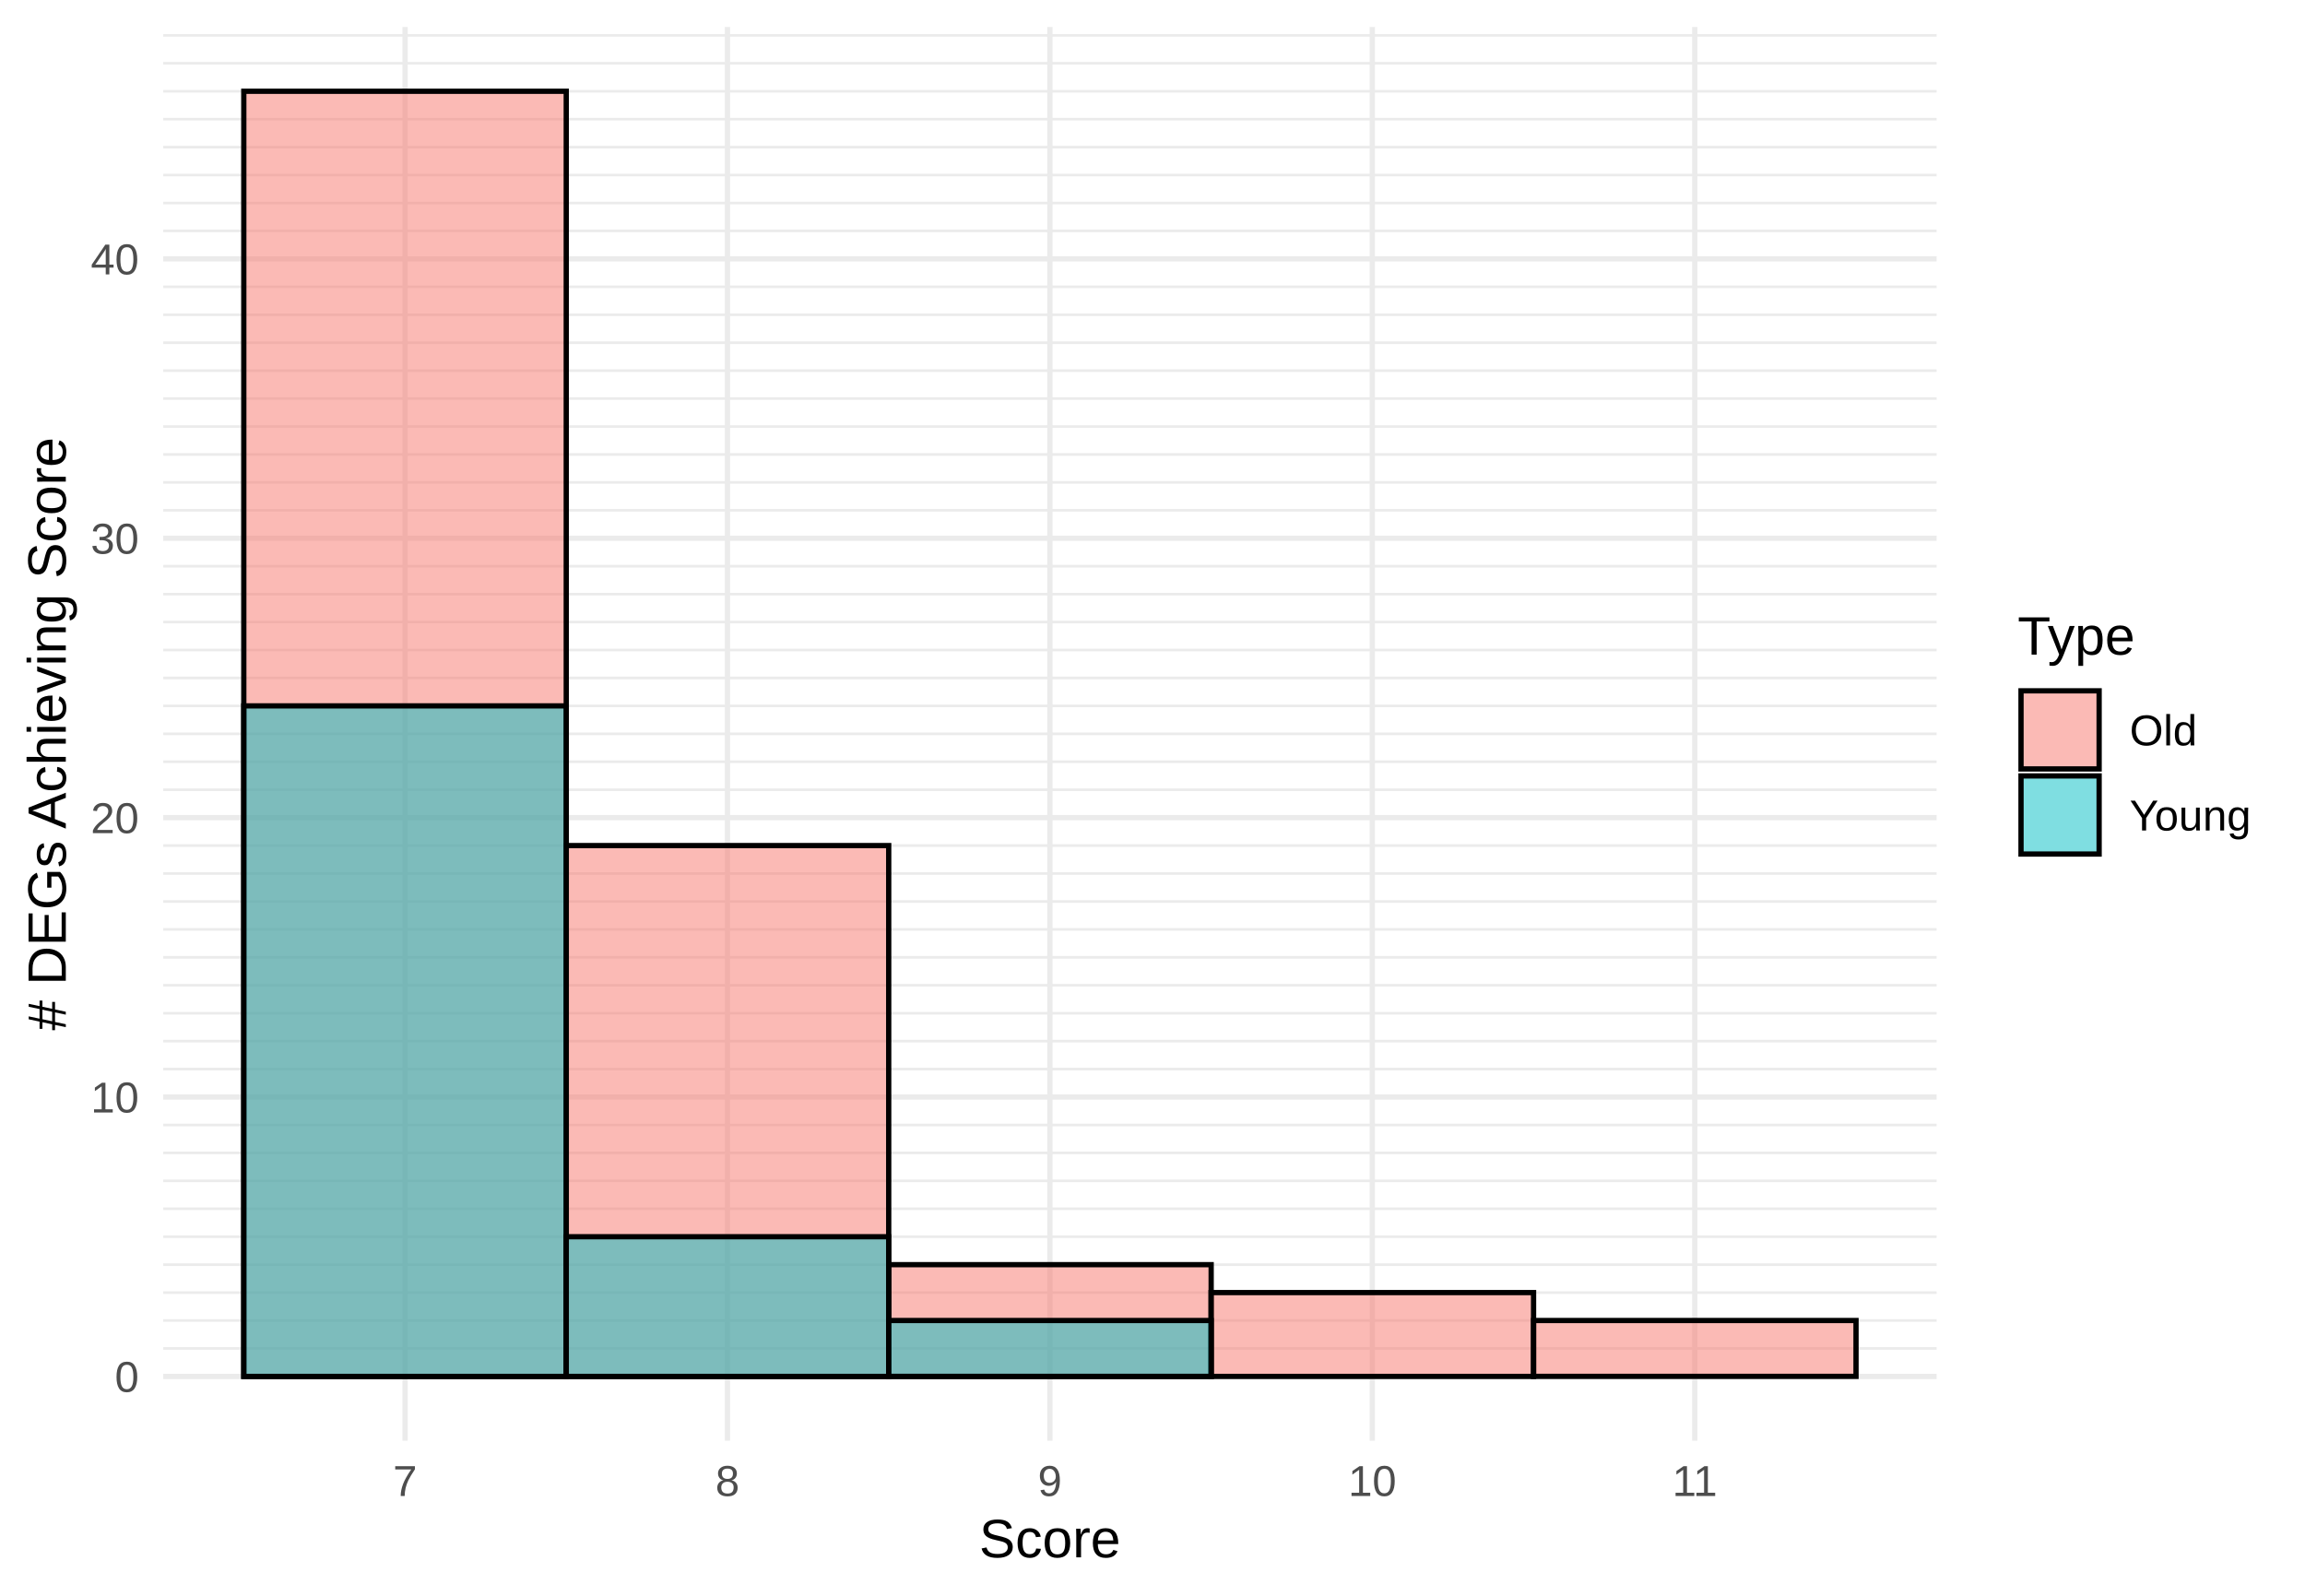
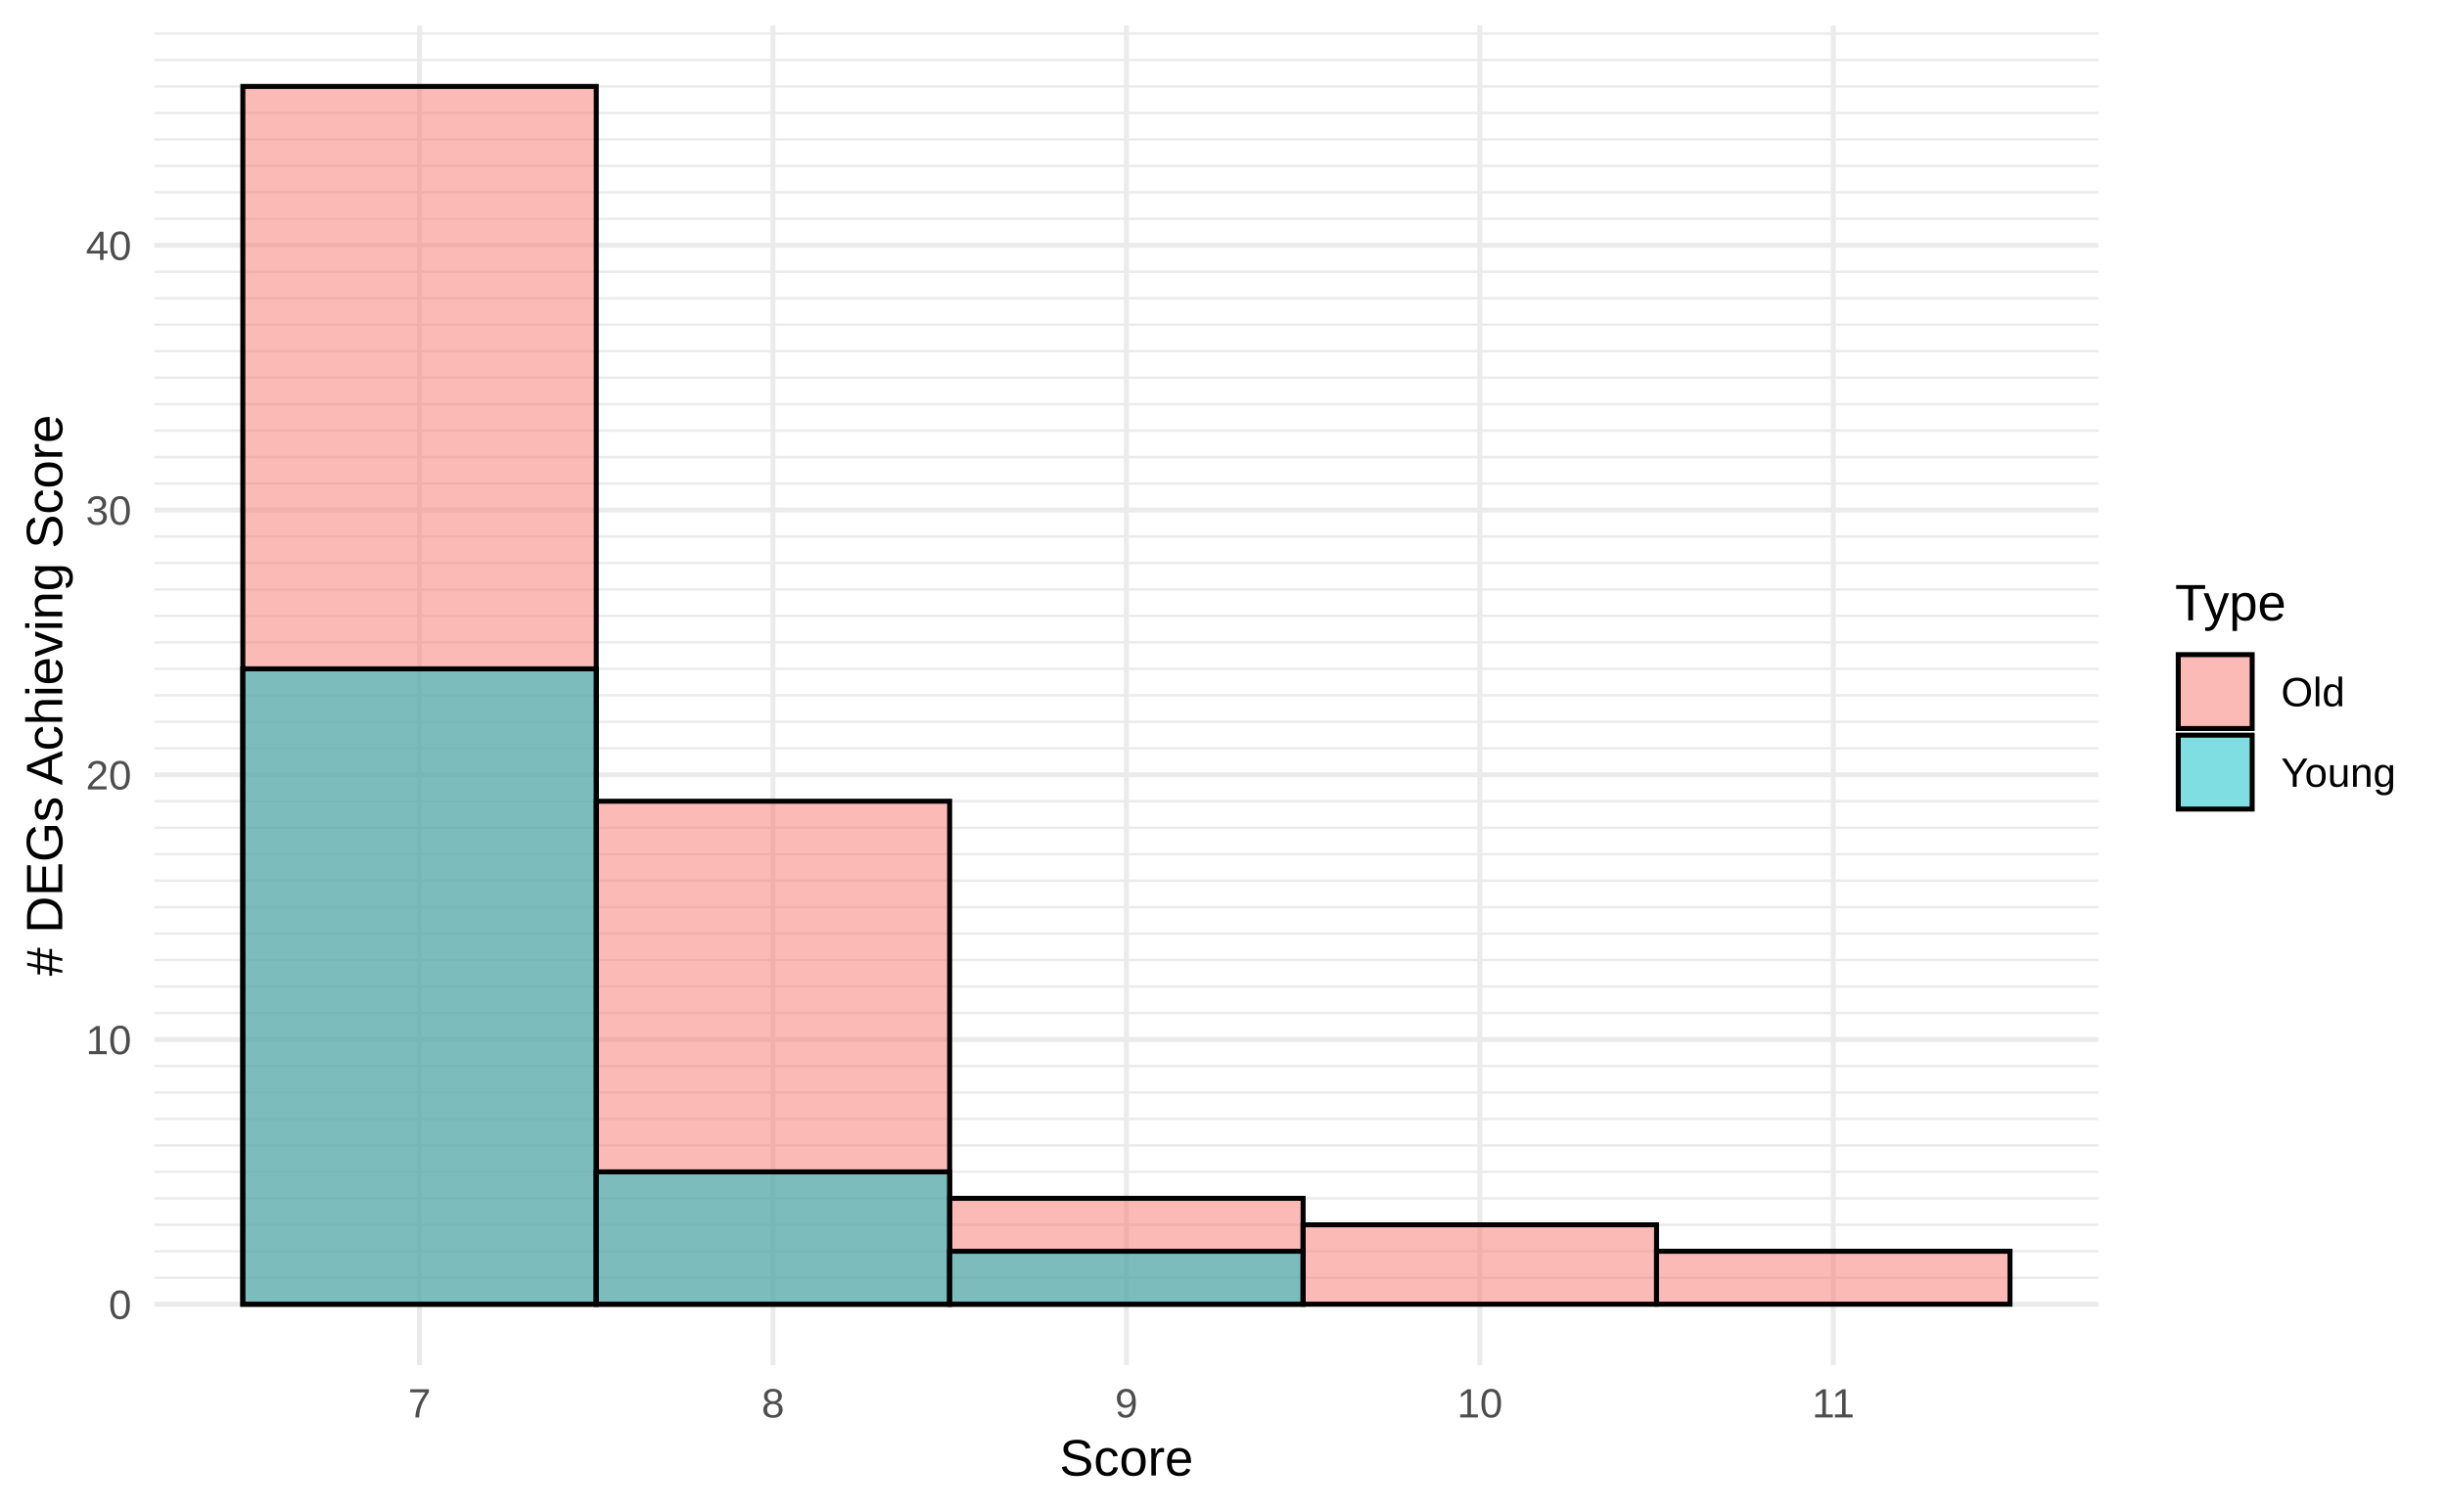
- <svg xmlns="http://www.w3.org/2000/svg" class="svglite" width="468.00pt" height="324.00pt" viewBox="0 0 468.00 324.00">
+ <svg xmlns="http://www.w3.org/2000/svg" class="svglite" width="525.00pt" height="324.43pt" viewBox="0 0 525.00 324.43">
  <defs>
    <style type="text/css">
    .svglite line, .svglite polyline, .svglite polygon, .svglite path, .svglite rect, .svglite circle {
      fill: none;
      stroke: #000000;
      stroke-linecap: round;
      stroke-linejoin: round;
      stroke-miterlimit: 10.00;
    }
    .svglite text {
      white-space: pre;
    }
  </style>
  </defs>
  <rect width="100%" height="100%" style="stroke: none; fill: none;" />
  <defs>
-     <clipPath id="cpMC4wMHw0NjguMDB8MC4wMHwzMjQuMDA=">
-       <rect x="0.00" y="0.00" width="468.00" height="324.00" />
+     <clipPath id="cpMC4wMHw1MjUuMDB8MC4wMHwzMjQuNDM=">
+       <rect x="0.00" y="0.00" width="525.00" height="324.43" />
    </clipPath>
  </defs>
-   <g clip-path="url(#cpMC4wMHw0NjguMDB8MC4wMHwzMjQuMDA=)">
+   <g clip-path="url(#cpMC4wMHw1MjUuMDB8MC4wMHwzMjQuNDM=)">
</g>
  <defs>
-     <clipPath id="cpMzMuMTR8MzkzLjIwfDUuNDh8MjkyLjUw">
-       <rect x="33.14" y="5.48" width="360.06" height="287.02" />
+     <clipPath id="cpMzMuMTR8NDUwLjIwfDUuNDh8MjkyLjkz">
+       <rect x="33.14" y="5.48" width="417.06" height="287.45" />
    </clipPath>
  </defs>
-   <g clip-path="url(#cpMzMuMTR8MzkzLjIwfDUuNDh8MjkyLjUw)">
-     <polyline points="33.14,273.78 393.20,273.78 " style="stroke-width: 0.53; stroke: #EBEBEB; stroke-linecap: butt;" />
-     <polyline points="33.14,268.11 393.20,268.11 " style="stroke-width: 0.53; stroke: #EBEBEB; stroke-linecap: butt;" />
-     <polyline points="33.14,262.44 393.20,262.44 " style="stroke-width: 0.53; stroke: #EBEBEB; stroke-linecap: butt;" />
-     <polyline points="33.14,256.77 393.20,256.77 " style="stroke-width: 0.53; stroke: #EBEBEB; stroke-linecap: butt;" />
-     <polyline points="33.14,251.10 393.20,251.10 " style="stroke-width: 0.53; stroke: #EBEBEB; stroke-linecap: butt;" />
-     <polyline points="33.14,245.42 393.20,245.42 " style="stroke-width: 0.53; stroke: #EBEBEB; stroke-linecap: butt;" />
-     <polyline points="33.14,239.75 393.20,239.75 " style="stroke-width: 0.53; stroke: #EBEBEB; stroke-linecap: butt;" />
-     <polyline points="33.14,234.08 393.20,234.08 " style="stroke-width: 0.53; stroke: #EBEBEB; stroke-linecap: butt;" />
-     <polyline points="33.14,228.41 393.20,228.41 " style="stroke-width: 0.53; stroke: #EBEBEB; stroke-linecap: butt;" />
-     <polyline points="33.14,217.06 393.20,217.06 " style="stroke-width: 0.53; stroke: #EBEBEB; stroke-linecap: butt;" />
-     <polyline points="33.14,211.39 393.20,211.39 " style="stroke-width: 0.53; stroke: #EBEBEB; stroke-linecap: butt;" />
-     <polyline points="33.14,205.72 393.20,205.72 " style="stroke-width: 0.53; stroke: #EBEBEB; stroke-linecap: butt;" />
-     <polyline points="33.14,200.04 393.20,200.04 " style="stroke-width: 0.53; stroke: #EBEBEB; stroke-linecap: butt;" />
-     <polyline points="33.14,194.37 393.20,194.37 " style="stroke-width: 0.53; stroke: #EBEBEB; stroke-linecap: butt;" />
-     <polyline points="33.14,188.70 393.20,188.70 " style="stroke-width: 0.53; stroke: #EBEBEB; stroke-linecap: butt;" />
-     <polyline points="33.14,183.03 393.20,183.03 " style="stroke-width: 0.53; stroke: #EBEBEB; stroke-linecap: butt;" />
-     <polyline points="33.14,177.35 393.20,177.35 " style="stroke-width: 0.53; stroke: #EBEBEB; stroke-linecap: butt;" />
-     <polyline points="33.14,171.68 393.20,171.68 " style="stroke-width: 0.53; stroke: #EBEBEB; stroke-linecap: butt;" />
-     <polyline points="33.14,160.34 393.20,160.34 " style="stroke-width: 0.53; stroke: #EBEBEB; stroke-linecap: butt;" />
-     <polyline points="33.14,154.66 393.20,154.66 " style="stroke-width: 0.53; stroke: #EBEBEB; stroke-linecap: butt;" />
-     <polyline points="33.14,148.99 393.20,148.99 " style="stroke-width: 0.53; stroke: #EBEBEB; stroke-linecap: butt;" />
-     <polyline points="33.14,143.32 393.20,143.32 " style="stroke-width: 0.53; stroke: #EBEBEB; stroke-linecap: butt;" />
-     <polyline points="33.14,137.65 393.20,137.65 " style="stroke-width: 0.53; stroke: #EBEBEB; stroke-linecap: butt;" />
-     <polyline points="33.14,131.97 393.20,131.97 " style="stroke-width: 0.53; stroke: #EBEBEB; stroke-linecap: butt;" />
-     <polyline points="33.14,126.30 393.20,126.30 " style="stroke-width: 0.53; stroke: #EBEBEB; stroke-linecap: butt;" />
-     <polyline points="33.14,120.63 393.20,120.63 " style="stroke-width: 0.53; stroke: #EBEBEB; stroke-linecap: butt;" />
-     <polyline points="33.14,114.96 393.20,114.96 " style="stroke-width: 0.53; stroke: #EBEBEB; stroke-linecap: butt;" />
-     <polyline points="33.14,103.61 393.20,103.61 " style="stroke-width: 0.53; stroke: #EBEBEB; stroke-linecap: butt;" />
-     <polyline points="33.14,97.94 393.20,97.94 " style="stroke-width: 0.53; stroke: #EBEBEB; stroke-linecap: butt;" />
-     <polyline points="33.14,92.27 393.20,92.27 " style="stroke-width: 0.53; stroke: #EBEBEB; stroke-linecap: butt;" />
-     <polyline points="33.14,86.60 393.20,86.60 " style="stroke-width: 0.53; stroke: #EBEBEB; stroke-linecap: butt;" />
-     <polyline points="33.14,80.92 393.20,80.92 " style="stroke-width: 0.53; stroke: #EBEBEB; stroke-linecap: butt;" />
-     <polyline points="33.14,75.25 393.20,75.25 " style="stroke-width: 0.53; stroke: #EBEBEB; stroke-linecap: butt;" />
-     <polyline points="33.14,69.58 393.20,69.58 " style="stroke-width: 0.53; stroke: #EBEBEB; stroke-linecap: butt;" />
-     <polyline points="33.14,63.91 393.20,63.91 " style="stroke-width: 0.53; stroke: #EBEBEB; stroke-linecap: butt;" />
-     <polyline points="33.14,58.23 393.20,58.23 " style="stroke-width: 0.53; stroke: #EBEBEB; stroke-linecap: butt;" />
-     <polyline points="33.14,46.89 393.20,46.89 " style="stroke-width: 0.53; stroke: #EBEBEB; stroke-linecap: butt;" />
-     <polyline points="33.14,41.22 393.20,41.22 " style="stroke-width: 0.53; stroke: #EBEBEB; stroke-linecap: butt;" />
-     <polyline points="33.14,35.54 393.20,35.54 " style="stroke-width: 0.53; stroke: #EBEBEB; stroke-linecap: butt;" />
-     <polyline points="33.14,29.87 393.20,29.87 " style="stroke-width: 0.53; stroke: #EBEBEB; stroke-linecap: butt;" />
-     <polyline points="33.14,24.20 393.20,24.20 " style="stroke-width: 0.53; stroke: #EBEBEB; stroke-linecap: butt;" />
-     <polyline points="33.14,18.53 393.20,18.53 " style="stroke-width: 0.53; stroke: #EBEBEB; stroke-linecap: butt;" />
-     <polyline points="33.14,12.85 393.20,12.85 " style="stroke-width: 0.53; stroke: #EBEBEB; stroke-linecap: butt;" />
-     <polyline points="33.14,7.18 393.20,7.18 " style="stroke-width: 0.53; stroke: #EBEBEB; stroke-linecap: butt;" />
-     <polyline points="33.14,279.46 393.20,279.46 " style="stroke-width: 1.07; stroke: #EBEBEB; stroke-linecap: butt;" />
-     <polyline points="33.14,222.73 393.20,222.73 " style="stroke-width: 1.07; stroke: #EBEBEB; stroke-linecap: butt;" />
-     <polyline points="33.14,166.01 393.20,166.01 " style="stroke-width: 1.07; stroke: #EBEBEB; stroke-linecap: butt;" />
-     <polyline points="33.14,109.28 393.20,109.28 " style="stroke-width: 1.07; stroke: #EBEBEB; stroke-linecap: butt;" />
-     <polyline points="33.14,52.56 393.20,52.56 " style="stroke-width: 1.07; stroke: #EBEBEB; stroke-linecap: butt;" />
-     <polyline points="82.24,292.50 82.24,5.48 " style="stroke-width: 1.07; stroke: #EBEBEB; stroke-linecap: butt;" />
-     <polyline points="147.70,292.50 147.70,5.48 " style="stroke-width: 1.07; stroke: #EBEBEB; stroke-linecap: butt;" />
-     <polyline points="213.17,292.50 213.17,5.48 " style="stroke-width: 1.07; stroke: #EBEBEB; stroke-linecap: butt;" />
-     <polyline points="278.63,292.50 278.63,5.48 " style="stroke-width: 1.07; stroke: #EBEBEB; stroke-linecap: butt;" />
-     <polyline points="344.10,292.50 344.10,5.48 " style="stroke-width: 1.07; stroke: #EBEBEB; stroke-linecap: butt;" />
-     <rect x="49.50" y="18.53" width="65.47" height="260.93" style="stroke-width: 1.07; stroke-linecap: square; stroke-linejoin: miter; fill: #F8766D; fill-opacity: 0.50;" />
-     <rect x="114.97" y="171.68" width="65.47" height="107.78" style="stroke-width: 1.07; stroke-linecap: square; stroke-linejoin: miter; fill: #F8766D; fill-opacity: 0.50;" />
-     <rect x="180.44" y="256.77" width="65.47" height="22.69" style="stroke-width: 1.07; stroke-linecap: square; stroke-linejoin: miter; fill: #F8766D; fill-opacity: 0.50;" />
-     <rect x="245.90" y="262.44" width="65.47" height="17.02" style="stroke-width: 1.07; stroke-linecap: square; stroke-linejoin: miter; fill: #F8766D; fill-opacity: 0.50;" />
-     <rect x="311.37" y="268.11" width="65.47" height="11.34" style="stroke-width: 1.07; stroke-linecap: square; stroke-linejoin: miter; fill: #F8766D; fill-opacity: 0.50;" />
-     <rect x="49.50" y="143.32" width="65.47" height="136.14" style="stroke-width: 1.07; stroke-linecap: square; stroke-linejoin: miter; fill: #00BFC4; fill-opacity: 0.50;" />
-     <rect x="114.97" y="251.10" width="65.47" height="28.36" style="stroke-width: 1.07; stroke-linecap: square; stroke-linejoin: miter; fill: #00BFC4; fill-opacity: 0.50;" />
-     <rect x="180.44" y="268.11" width="65.47" height="11.34" style="stroke-width: 1.07; stroke-linecap: square; stroke-linejoin: miter; fill: #00BFC4; fill-opacity: 0.50;" />
-     <rect x="245.90" y="279.46" width="65.47" height="0.00" style="stroke-width: 1.07; stroke-linecap: square; stroke-linejoin: miter; fill: #00BFC4; fill-opacity: 0.50;" />
-     <rect x="311.37" y="279.46" width="65.47" height="0.00" style="stroke-width: 1.07; stroke-linecap: square; stroke-linejoin: miter; fill: #00BFC4; fill-opacity: 0.50;" />
+   <g clip-path="url(#cpMzMuMTR8NDUwLjIwfDUuNDh8MjkyLjkz)">
+     <polyline points="33.14,274.19 450.20,274.19 " style="stroke-width: 0.53; stroke: #EBEBEB; stroke-linecap: butt;" />
+     <polyline points="33.14,268.50 450.20,268.50 " style="stroke-width: 0.53; stroke: #EBEBEB; stroke-linecap: butt;" />
+     <polyline points="33.14,262.82 450.20,262.82 " style="stroke-width: 0.53; stroke: #EBEBEB; stroke-linecap: butt;" />
+     <polyline points="33.14,257.14 450.20,257.14 " style="stroke-width: 0.53; stroke: #EBEBEB; stroke-linecap: butt;" />
+     <polyline points="33.14,251.46 450.20,251.46 " style="stroke-width: 0.53; stroke: #EBEBEB; stroke-linecap: butt;" />
+     <polyline points="33.14,245.78 450.20,245.78 " style="stroke-width: 0.53; stroke: #EBEBEB; stroke-linecap: butt;" />
+     <polyline points="33.14,240.10 450.20,240.10 " style="stroke-width: 0.53; stroke: #EBEBEB; stroke-linecap: butt;" />
+     <polyline points="33.14,234.42 450.20,234.42 " style="stroke-width: 0.53; stroke: #EBEBEB; stroke-linecap: butt;" />
+     <polyline points="33.14,228.74 450.20,228.74 " style="stroke-width: 0.53; stroke: #EBEBEB; stroke-linecap: butt;" />
+     <polyline points="33.14,217.38 450.20,217.38 " style="stroke-width: 0.53; stroke: #EBEBEB; stroke-linecap: butt;" />
+     <polyline points="33.14,211.70 450.20,211.70 " style="stroke-width: 0.53; stroke: #EBEBEB; stroke-linecap: butt;" />
+     <polyline points="33.14,206.01 450.20,206.01 " style="stroke-width: 0.53; stroke: #EBEBEB; stroke-linecap: butt;" />
+     <polyline points="33.14,200.33 450.20,200.33 " style="stroke-width: 0.53; stroke: #EBEBEB; stroke-linecap: butt;" />
+     <polyline points="33.14,194.65 450.20,194.65 " style="stroke-width: 0.53; stroke: #EBEBEB; stroke-linecap: butt;" />
+     <polyline points="33.14,188.97 450.20,188.97 " style="stroke-width: 0.53; stroke: #EBEBEB; stroke-linecap: butt;" />
+     <polyline points="33.14,183.29 450.20,183.29 " style="stroke-width: 0.53; stroke: #EBEBEB; stroke-linecap: butt;" />
+     <polyline points="33.14,177.61 450.20,177.61 " style="stroke-width: 0.53; stroke: #EBEBEB; stroke-linecap: butt;" />
+     <polyline points="33.14,171.93 450.20,171.93 " style="stroke-width: 0.53; stroke: #EBEBEB; stroke-linecap: butt;" />
+     <polyline points="33.14,160.57 450.20,160.57 " style="stroke-width: 0.53; stroke: #EBEBEB; stroke-linecap: butt;" />
+     <polyline points="33.14,154.89 450.20,154.89 " style="stroke-width: 0.53; stroke: #EBEBEB; stroke-linecap: butt;" />
+     <polyline points="33.14,149.21 450.20,149.21 " style="stroke-width: 0.53; stroke: #EBEBEB; stroke-linecap: butt;" />
+     <polyline points="33.14,143.52 450.20,143.52 " style="stroke-width: 0.53; stroke: #EBEBEB; stroke-linecap: butt;" />
+     <polyline points="33.14,137.84 450.20,137.84 " style="stroke-width: 0.53; stroke: #EBEBEB; stroke-linecap: butt;" />
+     <polyline points="33.14,132.16 450.20,132.16 " style="stroke-width: 0.53; stroke: #EBEBEB; stroke-linecap: butt;" />
+     <polyline points="33.14,126.48 450.20,126.48 " style="stroke-width: 0.53; stroke: #EBEBEB; stroke-linecap: butt;" />
+     <polyline points="33.14,120.80 450.20,120.80 " style="stroke-width: 0.53; stroke: #EBEBEB; stroke-linecap: butt;" />
+     <polyline points="33.14,115.12 450.20,115.12 " style="stroke-width: 0.53; stroke: #EBEBEB; stroke-linecap: butt;" />
+     <polyline points="33.14,103.76 450.20,103.76 " style="stroke-width: 0.53; stroke: #EBEBEB; stroke-linecap: butt;" />
+     <polyline points="33.14,98.08 450.20,98.08 " style="stroke-width: 0.53; stroke: #EBEBEB; stroke-linecap: butt;" />
+     <polyline points="33.14,92.40 450.20,92.40 " style="stroke-width: 0.53; stroke: #EBEBEB; stroke-linecap: butt;" />
+     <polyline points="33.14,86.72 450.20,86.72 " style="stroke-width: 0.53; stroke: #EBEBEB; stroke-linecap: butt;" />
+     <polyline points="33.14,81.04 450.20,81.04 " style="stroke-width: 0.53; stroke: #EBEBEB; stroke-linecap: butt;" />
+     <polyline points="33.14,75.35 450.20,75.35 " style="stroke-width: 0.53; stroke: #EBEBEB; stroke-linecap: butt;" />
+     <polyline points="33.14,69.67 450.20,69.67 " style="stroke-width: 0.53; stroke: #EBEBEB; stroke-linecap: butt;" />
+     <polyline points="33.14,63.99 450.20,63.99 " style="stroke-width: 0.53; stroke: #EBEBEB; stroke-linecap: butt;" />
+     <polyline points="33.14,58.31 450.20,58.31 " style="stroke-width: 0.53; stroke: #EBEBEB; stroke-linecap: butt;" />
+     <polyline points="33.14,46.95 450.20,46.95 " style="stroke-width: 0.53; stroke: #EBEBEB; stroke-linecap: butt;" />
+     <polyline points="33.14,41.27 450.20,41.27 " style="stroke-width: 0.53; stroke: #EBEBEB; stroke-linecap: butt;" />
+     <polyline points="33.14,35.59 450.20,35.59 " style="stroke-width: 0.53; stroke: #EBEBEB; stroke-linecap: butt;" />
+     <polyline points="33.14,29.91 450.20,29.91 " style="stroke-width: 0.53; stroke: #EBEBEB; stroke-linecap: butt;" />
+     <polyline points="33.14,24.23 450.20,24.23 " style="stroke-width: 0.53; stroke: #EBEBEB; stroke-linecap: butt;" />
+     <polyline points="33.14,18.55 450.20,18.55 " style="stroke-width: 0.53; stroke: #EBEBEB; stroke-linecap: butt;" />
+     <polyline points="33.14,12.86 450.20,12.86 " style="stroke-width: 0.53; stroke: #EBEBEB; stroke-linecap: butt;" />
+     <polyline points="33.14,7.18 450.20,7.18 " style="stroke-width: 0.53; stroke: #EBEBEB; stroke-linecap: butt;" />
+     <polyline points="33.14,279.87 450.20,279.87 " style="stroke-width: 1.07; stroke: #EBEBEB; stroke-linecap: butt;" />
+     <polyline points="33.14,223.06 450.20,223.06 " style="stroke-width: 1.07; stroke: #EBEBEB; stroke-linecap: butt;" />
+     <polyline points="33.14,166.25 450.20,166.25 " style="stroke-width: 1.07; stroke: #EBEBEB; stroke-linecap: butt;" />
+     <polyline points="33.14,109.44 450.20,109.44 " style="stroke-width: 1.07; stroke: #EBEBEB; stroke-linecap: butt;" />
+     <polyline points="33.14,52.63 450.20,52.63 " style="stroke-width: 1.07; stroke: #EBEBEB; stroke-linecap: butt;" />
+     <polyline points="90.01,292.93 90.01,5.48 " style="stroke-width: 1.07; stroke: #EBEBEB; stroke-linecap: butt;" />
+     <polyline points="165.84,292.93 165.84,5.48 " style="stroke-width: 1.07; stroke: #EBEBEB; stroke-linecap: butt;" />
+     <polyline points="241.67,292.93 241.67,5.48 " style="stroke-width: 1.07; stroke: #EBEBEB; stroke-linecap: butt;" />
+     <polyline points="317.50,292.93 317.50,5.48 " style="stroke-width: 1.07; stroke: #EBEBEB; stroke-linecap: butt;" />
+     <polyline points="393.33,292.93 393.33,5.48 " style="stroke-width: 1.07; stroke: #EBEBEB; stroke-linecap: butt;" />
+     <rect x="52.10" y="18.55" width="75.83" height="261.32" style="stroke-width: 1.07; stroke-linecap: butt; stroke-linejoin: miter; fill: #F8766D; fill-opacity: 0.50;" />
+     <rect x="127.92" y="171.93" width="75.83" height="107.94" style="stroke-width: 1.07; stroke-linecap: butt; stroke-linejoin: miter; fill: #F8766D; fill-opacity: 0.50;" />
+     <rect x="203.75" y="257.14" width="75.83" height="22.72" style="stroke-width: 1.07; stroke-linecap: butt; stroke-linejoin: miter; fill: #F8766D; fill-opacity: 0.50;" />
+     <rect x="279.58" y="262.82" width="75.83" height="17.04" style="stroke-width: 1.07; stroke-linecap: butt; stroke-linejoin: miter; fill: #F8766D; fill-opacity: 0.50;" />
+     <rect x="355.41" y="268.50" width="75.83" height="11.36" style="stroke-width: 1.07; stroke-linecap: butt; stroke-linejoin: miter; fill: #F8766D; fill-opacity: 0.50;" />
+     <rect x="52.10" y="143.52" width="75.83" height="136.34" style="stroke-width: 1.07; stroke-linecap: butt; stroke-linejoin: miter; fill: #00BFC4; fill-opacity: 0.50;" />
+     <rect x="127.92" y="251.46" width="75.83" height="28.40" style="stroke-width: 1.07; stroke-linecap: butt; stroke-linejoin: miter; fill: #00BFC4; fill-opacity: 0.50;" />
+     <rect x="203.75" y="268.50" width="75.83" height="11.36" style="stroke-width: 1.07; stroke-linecap: butt; stroke-linejoin: miter; fill: #00BFC4; fill-opacity: 0.50;" />
+     <rect x="279.58" y="279.87" width="75.83" height="0.00" style="stroke-width: 1.07; stroke-linecap: butt; stroke-linejoin: miter; fill: #00BFC4; fill-opacity: 0.50;" />
+     <rect x="355.41" y="279.87" width="75.83" height="0.00" style="stroke-width: 1.07; stroke-linecap: butt; stroke-linejoin: miter; fill: #00BFC4; fill-opacity: 0.50;" />
  </g>
-   <g clip-path="url(#cpMC4wMHw0NjguMDB8MC4wMHwzMjQuMDA=)">
-     <text x="28.21" y="282.61" text-anchor="end" style="font-size: 8.80px;fill: #4D4D4D; font-family: &quot;Arial&quot;;" textLength="4.90px" lengthAdjust="spacingAndGlyphs">0</text>
-     <text x="28.21" y="225.88" text-anchor="end" style="font-size: 8.80px;fill: #4D4D4D; font-family: &quot;Arial&quot;;" textLength="9.79px" lengthAdjust="spacingAndGlyphs">10</text>
-     <text x="28.21" y="169.16" text-anchor="end" style="font-size: 8.80px;fill: #4D4D4D; font-family: &quot;Arial&quot;;" textLength="9.79px" lengthAdjust="spacingAndGlyphs">20</text>
-     <text x="28.21" y="112.43" text-anchor="end" style="font-size: 8.80px;fill: #4D4D4D; font-family: &quot;Arial&quot;;" textLength="9.79px" lengthAdjust="spacingAndGlyphs">30</text>
-     <text x="28.21" y="55.71" text-anchor="end" style="font-size: 8.80px;fill: #4D4D4D; font-family: &quot;Arial&quot;;" textLength="9.79px" lengthAdjust="spacingAndGlyphs">40</text>
-     <text x="82.24" y="303.74" text-anchor="middle" style="font-size: 8.80px;fill: #4D4D4D; font-family: &quot;Arial&quot;;" textLength="4.90px" lengthAdjust="spacingAndGlyphs">7</text>
-     <text x="147.70" y="303.74" text-anchor="middle" style="font-size: 8.80px;fill: #4D4D4D; font-family: &quot;Arial&quot;;" textLength="4.90px" lengthAdjust="spacingAndGlyphs">8</text>
-     <text x="213.17" y="303.74" text-anchor="middle" style="font-size: 8.80px;fill: #4D4D4D; font-family: &quot;Arial&quot;;" textLength="4.90px" lengthAdjust="spacingAndGlyphs">9</text>
-     <text x="278.63" y="303.74" text-anchor="middle" style="font-size: 8.80px;fill: #4D4D4D; font-family: &quot;Arial&quot;;" textLength="9.79px" lengthAdjust="spacingAndGlyphs">10</text>
-     <text x="344.10" y="303.74" text-anchor="middle" style="font-size: 8.80px;fill: #4D4D4D; font-family: &quot;Arial&quot;;" textLength="9.14px" lengthAdjust="spacingAndGlyphs">11</text>
-     <text x="213.17" y="316.20" text-anchor="middle" style="font-size: 11.00px; font-family: &quot;Arial&quot;;" textLength="28.74px" lengthAdjust="spacingAndGlyphs">Score</text>
-     <text transform="translate(13.36,148.99) rotate(-90)" text-anchor="middle" style="font-size: 11.00px; font-family: &quot;Arial&quot;;" textLength="120.48px" lengthAdjust="spacingAndGlyphs"># DEGs Achieving Score</text>
-     <text x="409.64" y="132.91" style="font-size: 11.00px; font-family: &quot;Arial&quot;;" textLength="23.85px" lengthAdjust="spacingAndGlyphs">Type</text>
-     <rect x="410.34" y="140.26" width="15.86" height="15.86" style="stroke-width: 1.07; stroke-linecap: square; stroke-linejoin: miter; fill: #F8766D; fill-opacity: 0.50;" />
-     <rect x="410.34" y="157.54" width="15.86" height="15.86" style="stroke-width: 1.07; stroke-linecap: square; stroke-linejoin: miter; fill: #00BFC4; fill-opacity: 0.50;" />
-     <text x="432.40" y="151.34" style="font-size: 8.80px; font-family: &quot;Arial&quot;;" textLength="13.69px" lengthAdjust="spacingAndGlyphs">Old</text>
-     <text x="432.40" y="168.62" style="font-size: 8.80px; font-family: &quot;Arial&quot;;" textLength="24.65px" lengthAdjust="spacingAndGlyphs">Young</text>
+   <g clip-path="url(#cpMC4wMHw1MjUuMDB8MC4wMHwzMjQuNDM=)">
+     <text x="28.21" y="283.02" text-anchor="end" style="font-size: 8.80px;fill: #4D4D4D; font-family: &quot;Arial&quot;;" textLength="4.90px" lengthAdjust="spacingAndGlyphs">0</text>
+     <text x="28.21" y="226.21" text-anchor="end" style="font-size: 8.80px;fill: #4D4D4D; font-family: &quot;Arial&quot;;" textLength="9.79px" lengthAdjust="spacingAndGlyphs">10</text>
+     <text x="28.21" y="169.40" text-anchor="end" style="font-size: 8.80px;fill: #4D4D4D; font-family: &quot;Arial&quot;;" textLength="9.79px" lengthAdjust="spacingAndGlyphs">20</text>
+     <text x="28.21" y="112.59" text-anchor="end" style="font-size: 8.80px;fill: #4D4D4D; font-family: &quot;Arial&quot;;" textLength="9.79px" lengthAdjust="spacingAndGlyphs">30</text>
+     <text x="28.21" y="55.78" text-anchor="end" style="font-size: 8.80px;fill: #4D4D4D; font-family: &quot;Arial&quot;;" textLength="9.79px" lengthAdjust="spacingAndGlyphs">40</text>
+     <text x="90.01" y="304.16" text-anchor="middle" style="font-size: 8.80px;fill: #4D4D4D; font-family: &quot;Arial&quot;;" textLength="4.90px" lengthAdjust="spacingAndGlyphs">7</text>
+     <text x="165.84" y="304.16" text-anchor="middle" style="font-size: 8.80px;fill: #4D4D4D; font-family: &quot;Arial&quot;;" textLength="4.90px" lengthAdjust="spacingAndGlyphs">8</text>
+     <text x="241.67" y="304.16" text-anchor="middle" style="font-size: 8.80px;fill: #4D4D4D; font-family: &quot;Arial&quot;;" textLength="4.90px" lengthAdjust="spacingAndGlyphs">9</text>
+     <text x="317.50" y="304.16" text-anchor="middle" style="font-size: 8.80px;fill: #4D4D4D; font-family: &quot;Arial&quot;;" textLength="9.79px" lengthAdjust="spacingAndGlyphs">10</text>
+     <text x="393.33" y="304.16" text-anchor="middle" style="font-size: 8.80px;fill: #4D4D4D; font-family: &quot;Arial&quot;;" textLength="9.14px" lengthAdjust="spacingAndGlyphs">11</text>
+     <text x="241.67" y="316.63" text-anchor="middle" style="font-size: 11.00px; font-family: &quot;Arial&quot;;" textLength="28.74px" lengthAdjust="spacingAndGlyphs">Score</text>
+     <text transform="translate(13.36,149.21) rotate(-90)" text-anchor="middle" style="font-size: 11.00px; font-family: &quot;Arial&quot;;" textLength="120.48px" lengthAdjust="spacingAndGlyphs"># DEGs Achieving Score</text>
+     <text x="466.64" y="133.12" style="font-size: 11.00px; font-family: &quot;Arial&quot;;" textLength="23.85px" lengthAdjust="spacingAndGlyphs">Type</text>
+     <rect x="467.34" y="140.47" width="15.86" height="15.86" style="stroke-width: 1.07; stroke-linecap: butt; stroke-linejoin: miter; fill: #F8766D; fill-opacity: 0.50;" />
+     <rect x="467.34" y="157.75" width="15.86" height="15.86" style="stroke-width: 1.07; stroke-linecap: butt; stroke-linejoin: miter; fill: #00BFC4; fill-opacity: 0.50;" />
+     <text x="489.40" y="151.55" style="font-size: 8.80px; font-family: &quot;Arial&quot;;" textLength="13.69px" lengthAdjust="spacingAndGlyphs">Old</text>
+     <text x="489.40" y="168.83" style="font-size: 8.80px; font-family: &quot;Arial&quot;;" textLength="24.65px" lengthAdjust="spacingAndGlyphs">Young</text>
  </g>
</svg>
